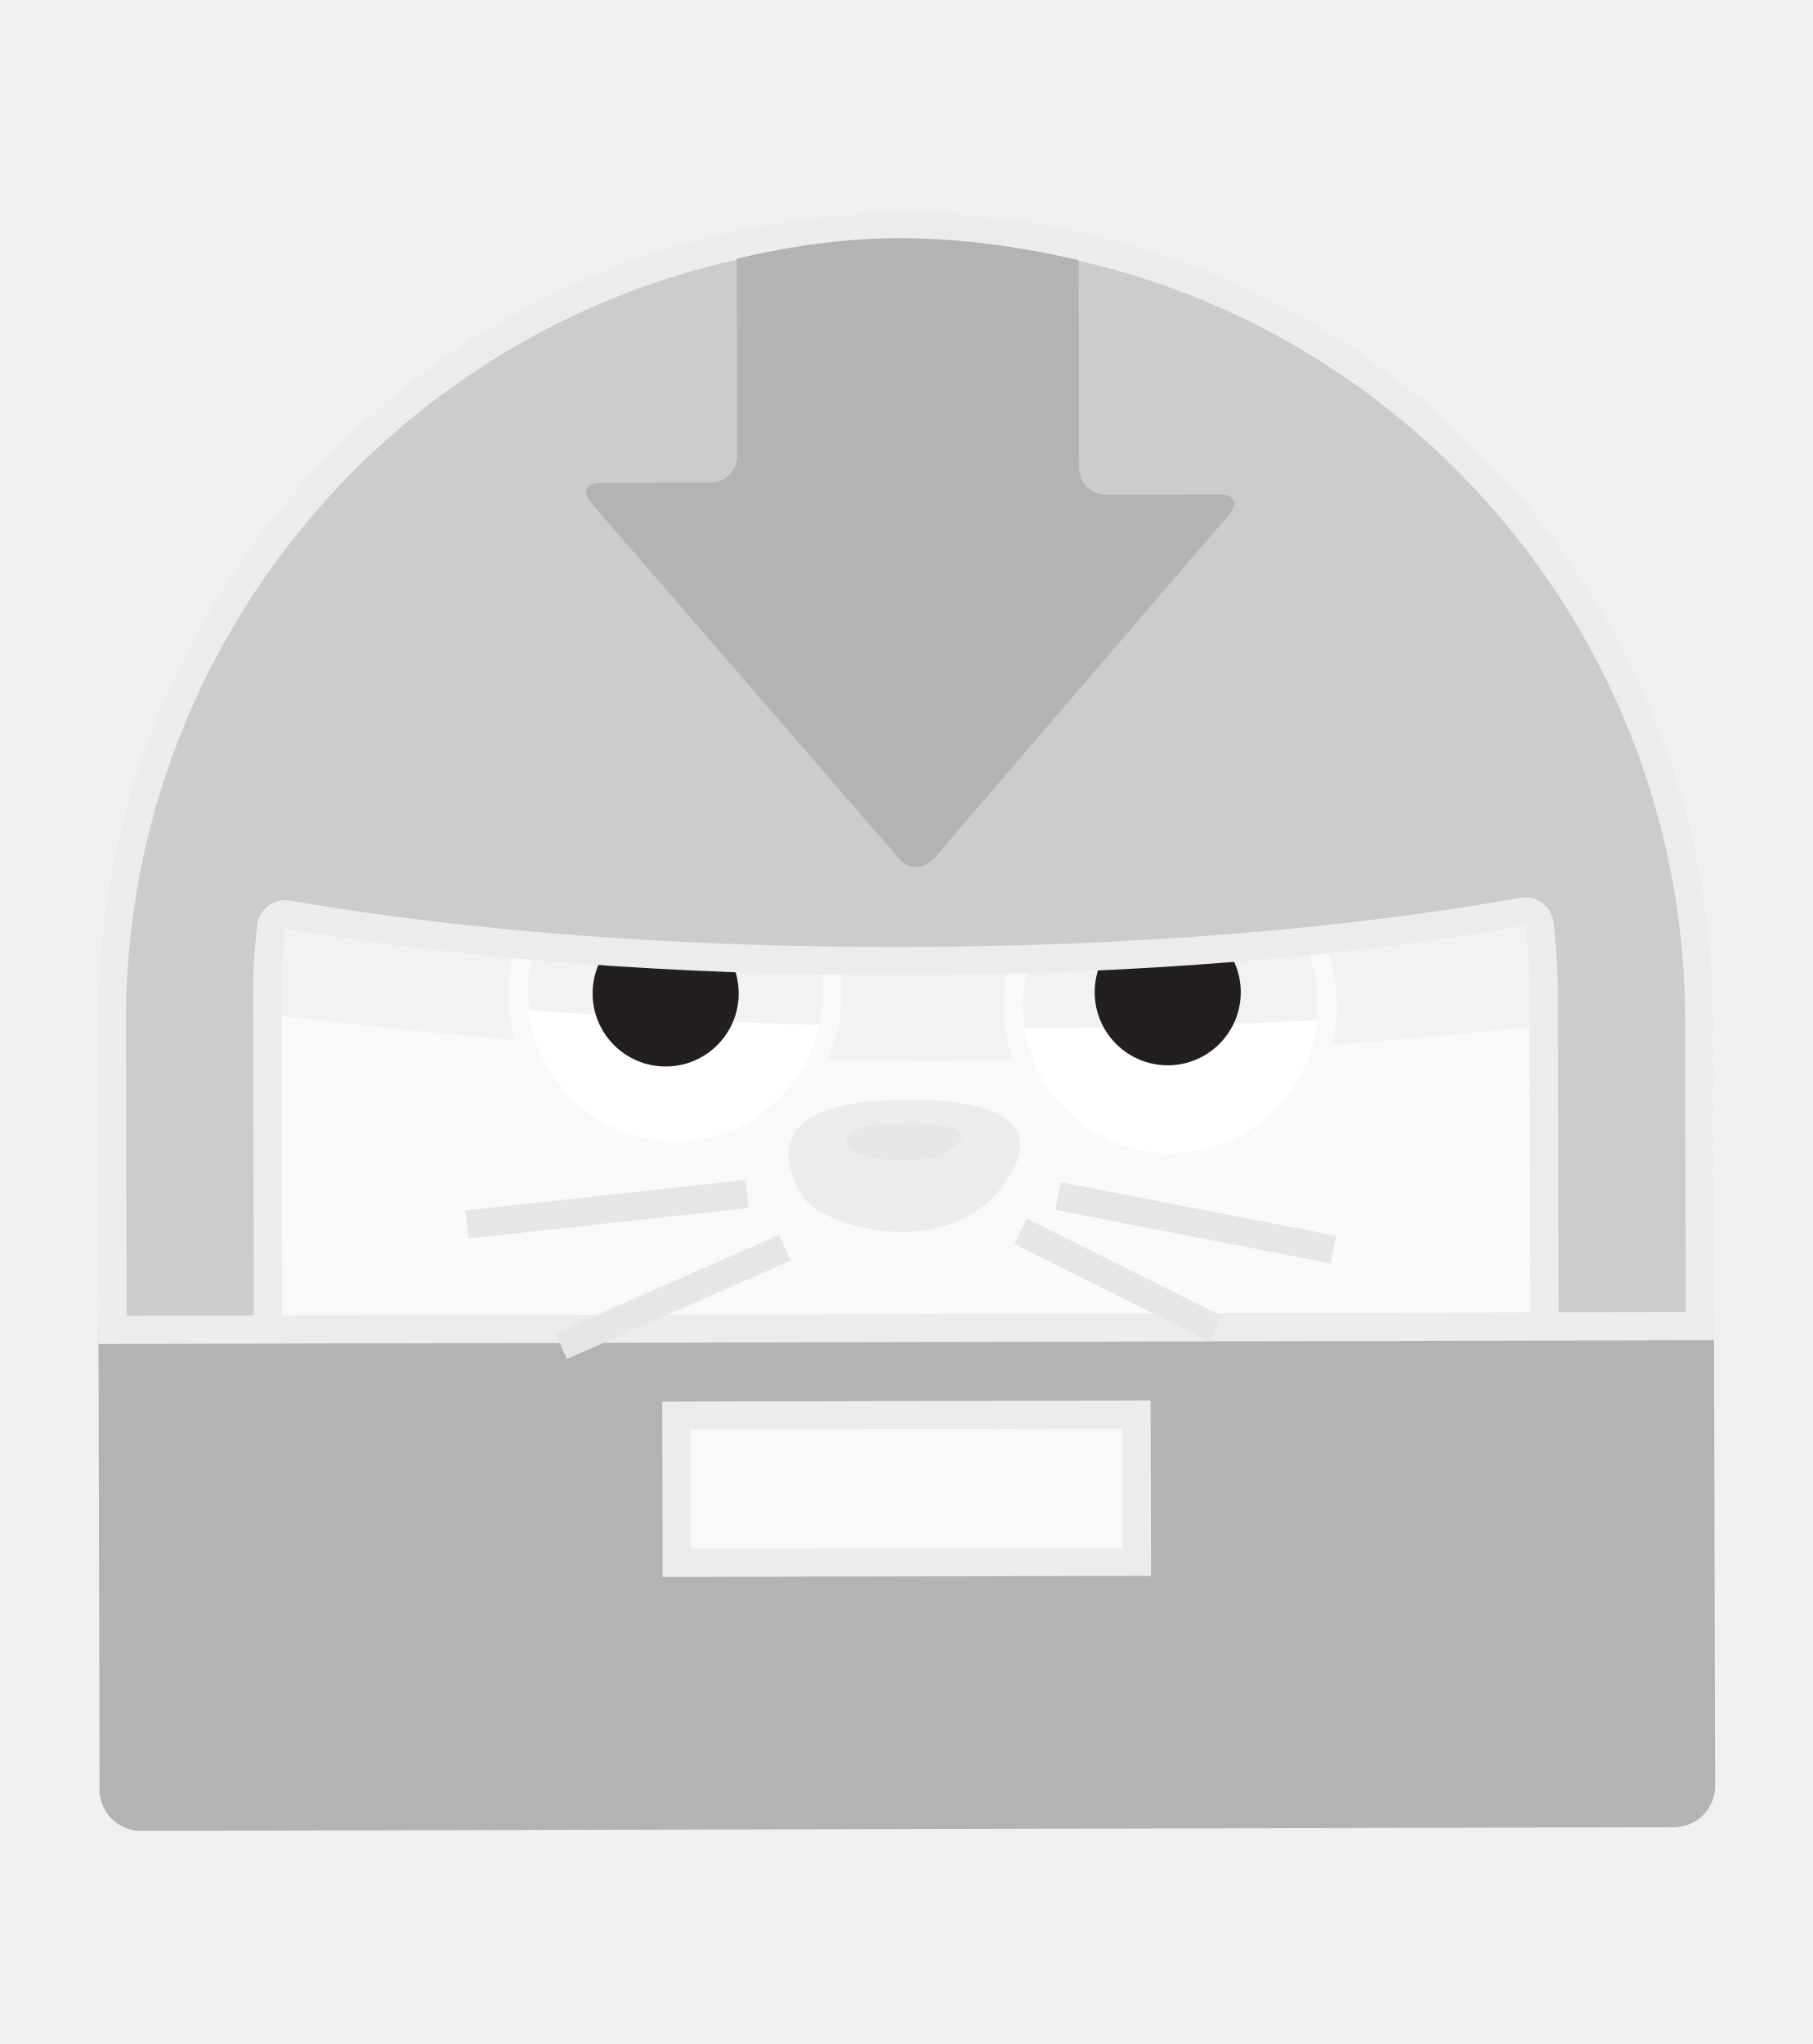
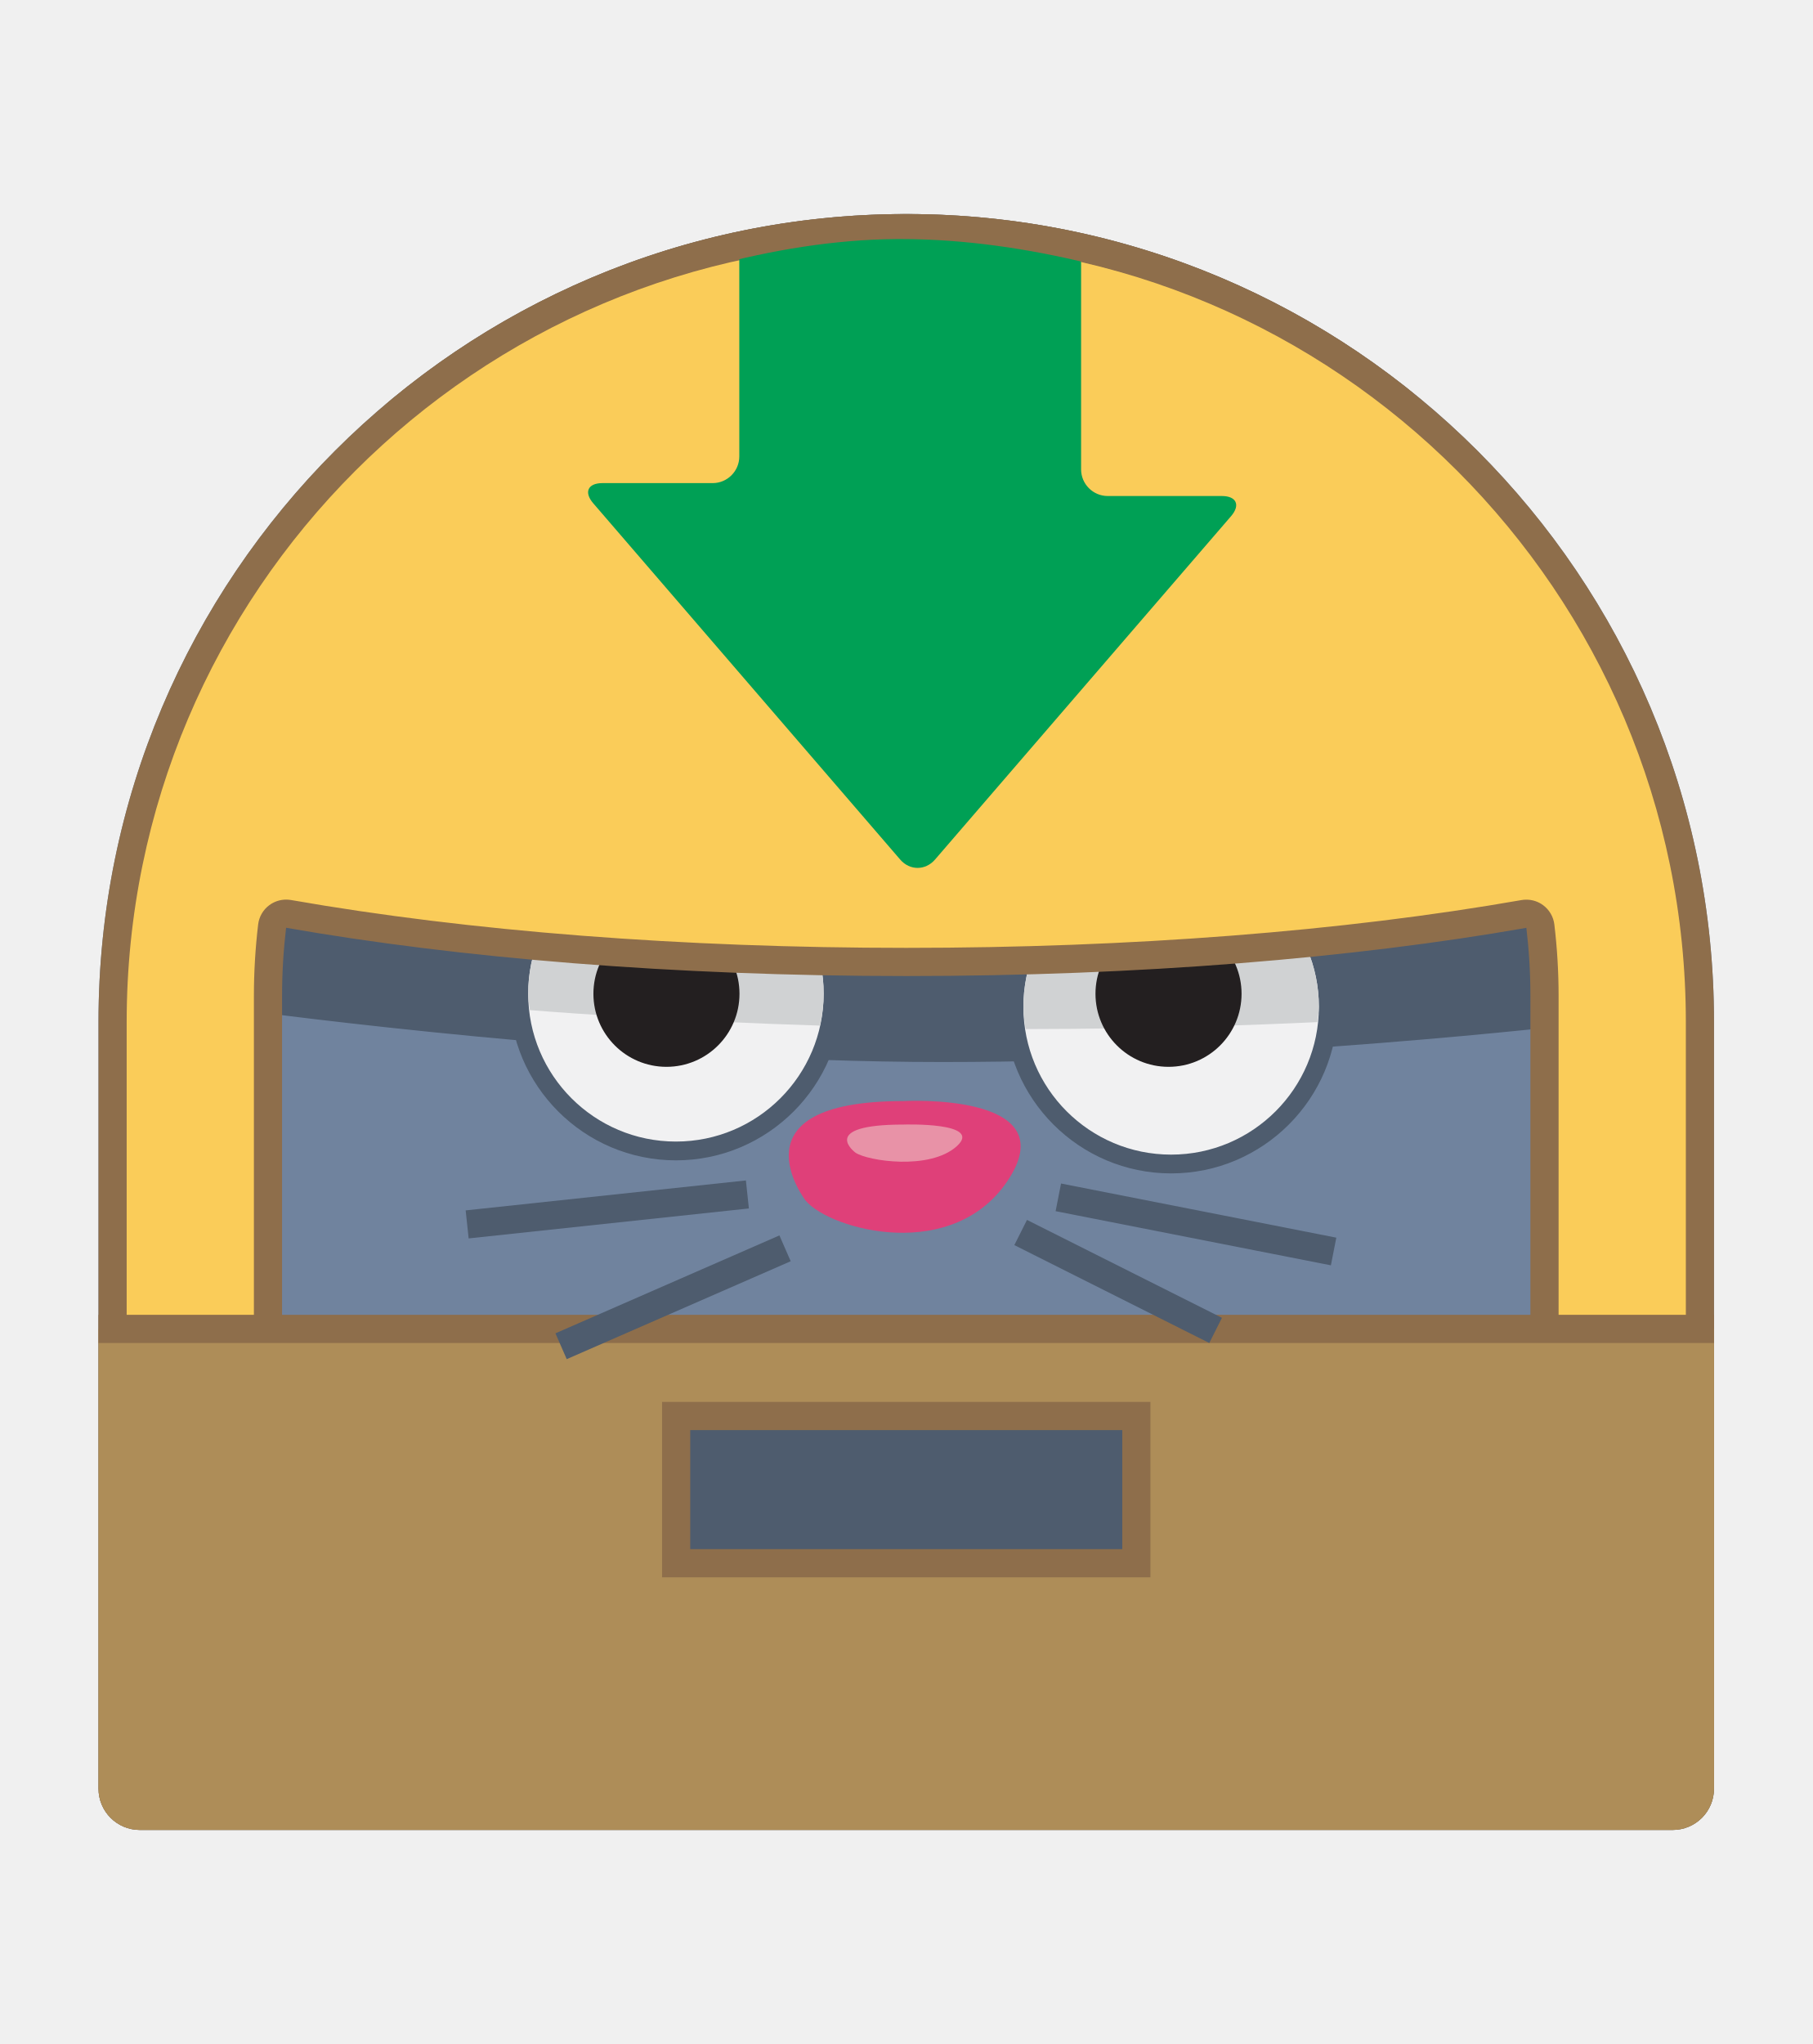
<svg xmlns="http://www.w3.org/2000/svg" width="204" height="230" id="svg4284" version="1.1">
  <defs id="defs4286">
    <filter id="filter3933" color-interpolation-filters="sRGB" height="1" width="1" y="0" x="0">
      <feColorMatrix id="feColorMatrix3935" values="0" type="saturate" />
    </filter>
  </defs>
  <g id="layer1" transform="translate(0,-822.3622)">
    <g id="g4532" transform="matrix(2.308598,0,0,2.308598,2.731448,838.8229)">
      <g id="g3133" />
      <g id="g4640" transform="matrix(1.035691,-0.02467039,0.02467039,1.035691,-4.521875,-4.507084)">
        <g id="g5276" transform="matrix(0.9679848,0.1213299,-0.1213299,0.9679848,8.326256,3.386551)">
-           <g id="g5310" transform="matrix(0.90618,0,0,0.90618,4.110121,3.840751)">
-             <g id="layer2" transform="matrix(0.9946762,-0.1030494,0.1030494,0.9946762,-5.201144,-3.191054)">
-               <path id="path3837" d="M 43,4 C 19.252,4 0,23.252 0,47 V 87.791 C 0,89.019 0.981,90 2.21,90 H 43 83.79 c 1.229,0 2.209,-0.981 2.209,-2.209 V 47 C 85.999,23.252 66.748,4 43,4 z" style="fill:#f9f9f9" />
+           <g id="g3455" transform="matrix(0.9015708,-0.09125727,0.09125727,0.9015708,-0.1083689,4.493679)">
+             <g transform="translate(0,-4)" id="layer2">
+               <path d="M 43,4 C 19.252,4 0,23.252 0,47 V 87.791 C 0,89.019 0.981,90 2.21,90 H 43 83.79 c 1.229,0 2.209,-0.981 2.209,-2.209 V 47 C 85.999,23.252 66.748,4 43,4 z" id="path3837" style="fill:#70839e" />
            </g>
-             <g transform="matrix(0.9946762,-0.1030494,0.1030494,0.9946762,-4.788947,0.7876505)" id="g3099">
-               <path d="m 6.707,40.09 c 0.092,0.774 0.799,1.493 1.572,1.598 0,0 19.807,2.692 36.638,2.692 16.838,0 33.926,-2.022 33.926,-2.022 0.773,-0.091 1.564,-0.784 1.76,-1.539 0,0 4.904,-19.099 -35.648,-19.099 C 4.523,21.721 6.707,40.09 6.707,40.09 z" id="path3101" style="fill:#f2f2f2;fill-opacity:1" />
-               <path d="m 6.707,40.09 c 0.092,0.774 0.799,1.493 1.572,1.598 0,0 19.807,2.692 36.638,2.692 16.838,0 33.926,-2.022 33.926,-2.022 0.773,-0.091 1.564,-0.784 1.76,-1.539 0,0 4.904,-19.099 -35.648,-19.099 C 4.523,21.721 6.707,40.09 6.707,40.09 z" id="path3103" style="fill:none;stroke:#f2f2f2;stroke-width:1.5;stroke-linecap:round;stroke-linejoin:round;stroke-opacity:1" />
+             <g id="g3389">
+               <path id="path3391" d="m 6.707,40.09 c 0.092,0.774 0.799,1.493 1.572,1.598 0,0 19.807,2.692 36.638,2.692 16.838,0 33.926,-2.022 33.926,-2.022 0.773,-0.091 1.564,-0.784 1.76,-1.539 0,0 4.904,-19.099 -35.648,-19.099 C 4.523,21.721 6.707,40.09 6.707,40.09 z" style="fill:#4e5c6e" />
+               <path id="path3393" d="m 6.707,40.09 c 0.092,0.774 0.799,1.493 1.572,1.598 0,0 19.807,2.692 36.638,2.692 16.838,0 33.926,-2.022 33.926,-2.022 0.773,-0.091 1.564,-0.784 1.76,-1.539 0,0 4.904,-19.099 -35.648,-19.099 C 4.523,21.721 6.707,40.09 6.707,40.09 z" style="fill:none;stroke:#4e5c6e;stroke-width:1.5;stroke-linecap:round;stroke-linejoin:round" />
            </g>
-             <g transform="matrix(0.9946762,-0.1030494,0.1030494,0.9946762,-4.788947,0.7876505)" id="g3105">
-               <path clip-rule="evenodd" d="m 30.739,49.863 c -4.612,0 -8.365,-3.754 -8.365,-8.367 0,-4.612 3.752,-8.364 8.365,-8.364 4.613,0 8.364,3.752 8.364,8.364 0,4.613 -3.752,8.367 -8.364,8.367 l 0,0 z" id="path3107" style="fill:#ffffff;fill-opacity:1;fill-rule:evenodd" />
-               <path d="m 30.739,33.632 c 4.344,0 7.864,3.521 7.864,7.864 0,4.344 -3.52,7.867 -7.864,7.867 -4.343,0 -7.865,-3.523 -7.865,-7.867 0,-4.343 3.522,-7.864 7.865,-7.864 m 0,-1 c -4.888,0 -8.865,3.977 -8.865,8.864 0,4.889 3.977,8.867 8.865,8.867 4.888,0 8.864,-3.979 8.864,-8.867 0,-4.887 -3.976,-8.864 -8.864,-8.864 l 0,0 z" id="path3109" style="fill:#f9f9f9;fill-opacity:1" />
+             <g id="g3395">
+               <path id="path3397" d="m 30.739,49.863 c -4.612,0 -8.365,-3.754 -8.365,-8.367 0,-4.612 3.752,-8.364 8.365,-8.364 4.613,0 8.364,3.752 8.364,8.364 0,4.613 -3.752,8.367 -8.364,8.367 l 0,0 z" clip-rule="evenodd" style="fill:#f1f1f2;fill-rule:evenodd" />
+               <path id="path3399" d="m 30.739,33.632 c 4.344,0 7.864,3.521 7.864,7.864 0,4.344 -3.52,7.867 -7.864,7.867 -4.343,0 -7.865,-3.523 -7.865,-7.867 0,-4.343 3.522,-7.864 7.865,-7.864 m 0,-1 c -4.888,0 -8.865,3.977 -8.865,8.864 0,4.889 3.977,8.867 8.865,8.867 4.888,0 8.864,-3.979 8.864,-8.867 0,-4.887 -3.976,-8.864 -8.864,-8.864 l 0,0 z" style="fill:#4e5c6e" />
            </g>
-             <g transform="matrix(0.9946762,-0.1030494,0.1030494,0.9946762,-4.788947,0.7876505)" id="g3111">
-               <path clip-rule="evenodd" d="m 57.1,50.558 c -4.612,0 -8.364,-3.753 -8.364,-8.366 0,-4.613 3.752,-8.365 8.364,-8.365 4.612,0 8.365,3.752 8.365,8.365 0,4.613 -3.753,8.366 -8.365,8.366 l 0,0 z" id="path3113" style="fill:#ffffff;fill-opacity:1;fill-rule:evenodd" />
-               <path d="m 57.1,34.327 c 4.341,0 7.865,3.521 7.865,7.865 0,4.344 -3.524,7.866 -7.865,7.866 -4.345,0 -7.864,-3.522 -7.864,-7.866 0,-4.345 3.519,-7.865 7.864,-7.865 m 0,-1 c -4.889,0 -8.864,3.977 -8.864,8.865 0,4.889 3.976,8.866 8.864,8.866 4.888,0 8.865,-3.978 8.865,-8.866 0,-4.889 -3.977,-8.865 -8.865,-8.865 l 0,0 z" id="path3115" style="fill:#f9f9f9;fill-opacity:1" />
+             <g id="g3401">
+               <path id="path3403" d="m 57.1,50.558 c -4.612,0 -8.364,-3.753 -8.364,-8.366 0,-4.613 3.752,-8.365 8.364,-8.365 4.612,0 8.365,3.752 8.365,8.365 0,4.613 -3.753,8.366 -8.365,8.366 l 0,0 z" clip-rule="evenodd" style="fill:#f1f1f2;fill-rule:evenodd" />
+               <path id="path3405" d="m 57.1,34.327 c 4.341,0 7.865,3.521 7.865,7.865 0,4.344 -3.524,7.866 -7.865,7.866 -4.345,0 -7.864,-3.522 -7.864,-7.866 0,-4.345 3.519,-7.865 7.864,-7.865 m 0,-1 c -4.889,0 -8.864,3.977 -8.864,8.865 0,4.889 3.976,8.866 8.864,8.866 4.888,0 8.865,-3.978 8.865,-8.866 0,-4.889 -3.977,-8.865 -8.865,-8.865 l 0,0 z" style="fill:#4e5c6e" />
            </g>
-             <g transform="matrix(0.9946762,-0.1030494,0.1030494,0.9946762,-4.788947,0.7876505)" id="g3117">
-               <path style="fill:#f2f2f2;fill-opacity:1;fill-rule:evenodd" clip-rule="evenodd" d="m 38.409,43.192 c 0.12,-0.546 0.194,-1.112 0.194,-1.696 0,-4.343 -3.52,-7.864 -7.864,-7.864 -4.343,0 -7.865,3.521 -7.865,7.864 0,0.3 0.055,0.582 0.088,0.871 2.761,0.22 8.179,0.594 15.447,0.825 z" id="path3119" />
+             <g id="g3407">
+               <path id="path3409" d="m 38.409,43.192 c 0.12,-0.546 0.194,-1.112 0.194,-1.696 0,-4.343 -3.52,-7.864 -7.864,-7.864 -4.343,0 -7.865,3.521 -7.865,7.864 0,0.3 0.055,0.582 0.088,0.871 2.761,0.22 8.179,0.594 15.447,0.825 z" clip-rule="evenodd" style="fill:#d0d2d3;fill-rule:evenodd" />
            </g>
-             <g transform="matrix(0.9946762,-0.1030494,0.1030494,0.9946762,-4.788947,0.7876505)" id="g3121">
-               <path style="fill:#f2f2f2;fill-opacity:1;fill-rule:evenodd" clip-rule="evenodd" d="m 64.882,43.006 c 0.028,-0.272 0.083,-0.535 0.083,-0.814 0,-4.344 -3.524,-7.865 -7.865,-7.865 -4.345,0 -7.864,3.521 -7.864,7.865 0,0.404 0.057,0.795 0.118,1.184 6.746,-0.007 12.503,-0.228 15.528,-0.37 z" id="path3123" />
+             <g id="g3411">
+               <path id="path3413" d="m 64.882,43.006 c 0.028,-0.272 0.083,-0.535 0.083,-0.814 0,-4.344 -3.524,-7.865 -7.865,-7.865 -4.345,0 -7.864,3.521 -7.864,7.865 0,0.404 0.057,0.795 0.118,1.184 6.746,-0.007 12.503,-0.228 15.528,-0.37 z" clip-rule="evenodd" style="fill:#d0d2d3;fill-rule:evenodd" />
            </g>
-             <circle transform="matrix(0.9946762,-0.1030494,0.1030494,0.9946762,-4.788947,0.7876505)" d="m 34.122,41.498 c 0,2.147 -1.741,3.888 -3.888,3.888 -2.147,0 -3.888,-1.741 -3.888,-3.888 0,-2.147 1.741,-3.888 3.888,-3.888 2.147,0 3.888,1.741 3.888,3.888 z" style="fill:#231f20" cx="30.234" cy="41.498" r="3.888" id="circle3125" />
-             <circle transform="matrix(0.9946762,-0.1030494,0.1030494,0.9946762,-4.788947,0.7876505)" d="m 60.849,41.498 c 0,2.147 -1.741,3.888 -3.888,3.888 -2.147,0 -3.888,-1.741 -3.888,-3.888 0,-2.147 1.741,-3.888 3.888,-3.888 2.147,0 3.888,1.741 3.888,3.888 z" style="fill:#231f20" cx="56.961" cy="41.498" r="3.888" id="circle3127" />
-             <path d="m 42.676,43.332 c 0,0 8.462,-1.368 6.055,3.489 -2.405,4.855 -9.181,3.741 -10.661,2.32 -9.95e-4,1.03e-4 -4.625,-4.852 4.606,-5.809 z" id="path3129" style="fill:#ececec;fill-opacity:1" />
-             <path d="m 42.849,44.57 c 0,0 4.216,-0.576 2.918,0.859 -1.297,1.434 -4.626,1.266 -5.325,0.897 0,0 -2.183,-1.28 2.407,-1.755 z" id="path3131" style="fill:#e6e6e6;fill-opacity:1" />
-             <path d="M 6.194,85.356 C 5.38,85.44 4.676,84.869 4.592,84.055 L 0.388,43.481 C -2.013,20.308 14.886,-0.497 38.059,-2.897 61.231,-5.298 82.038,11.601 84.438,34.774 l 4.203,40.574 c 0.084,0.814 -0.487,1.517 -1.301,1.602 L 6.194,85.356 z M 8.983,36.796 c -0.159,0.016 -0.31,0.083 -0.429,0.193 -0.152,0.139 -0.24,0.335 -0.243,0.541 -0.019,1.237 0.036,2.488 0.163,3.716 l 3.248,31.353 c 0.14,1.347 1.35,2.33 2.698,2.191 l 62.704,-6.496 c 1.347,-0.14 2.329,-1.35 2.19,-2.697 l -3.248,-31.353 c -0.127,-1.23 -0.33,-2.464 -0.601,-3.668 -0.045,-0.201 -0.171,-0.374 -0.349,-0.48 -0.139,-0.083 -0.301,-0.118 -0.46,-0.101 -0.043,0.004 -0.086,0.013 -0.128,0.024 -9.303,2.644 -20.522,4.694 -32.441,5.929 -11.909,1.234 -23.311,1.526 -32.973,0.844 -0.045,-0.001 -0.089,-8.78e-4 -0.131,0.004 l 0,0 z" id="path3135" style="fill:#cccccc" />
-             <path d="M 38.137,-2.151 C 60.898,-4.51 81.334,12.09 83.692,34.851 l 4.203,40.574 c 0.041,0.395 -0.237,0.737 -0.632,0.778 L 46.69,80.407 6.117,84.61 C 5.721,84.651 5.379,84.373 5.338,83.978 L 1.134,43.404 C -1.224,20.643 15.375,0.207 38.137,-2.151 M 14.497,75.536 45.849,72.288 77.201,69.04 c 1.759,-0.182 3.041,-1.761 2.858,-3.52 l -3.248,-31.353 c -0.131,-1.26 -0.338,-2.524 -0.616,-3.755 -0.091,-0.402 -0.343,-0.749 -0.698,-0.959 -0.279,-0.166 -0.601,-0.235 -0.921,-0.202 -0.086,0.009 -0.171,0.025 -0.255,0.049 -9.263,2.633 -20.437,4.674 -32.314,5.904 -11.866,1.229 -23.223,1.521 -32.842,0.843 -0.087,-0.006 -0.174,-0.004 -0.26,0.005 -0.318,0.033 -0.62,0.168 -0.86,0.387 -0.304,0.279 -0.48,0.67 -0.485,1.082 -0.02,1.267 0.037,2.547 0.167,3.805 l 3.248,31.353 c 0.182,1.759 1.762,3.042 3.52,2.859 M 37.982,-3.643 C 14.361,-1.196 -2.805,19.937 -0.358,43.559 L 3.846,84.133 c 0.127,1.221 1.203,2.096 2.426,1.97 L 46.844,81.899 87.417,77.695 c 1.222,-0.127 2.096,-1.203 1.97,-2.425 L 85.183,34.697 C 82.736,11.075 61.604,-6.091 37.982,-3.643 l 0,0 z M 14.342,74.044 c -0.944,0.098 -1.777,-0.578 -1.875,-1.522 L 9.219,41.169 C 9.088,39.91 9.042,38.705 9.059,37.541 c 9.299,0.655 20.766,0.431 33.103,-0.847 12.331,-1.278 23.606,-3.407 32.569,-5.953 0.256,1.134 0.457,2.322 0.587,3.58 l 3.248,31.353 c 0.098,0.944 -0.578,1.776 -1.521,1.874 l -31.351,3.248 -31.352,3.248 0,0 z" id="path3137" style="fill:#ececec;fill-opacity:1" />
-             <path d="m 1.325,59.805 2.52,24.328 c 0.127,1.221 1.203,2.096 2.426,1.97 L 46.844,81.899 87.417,77.695 c 1.222,-0.127 2.096,-1.203 1.97,-2.425 L 86.866,50.943 1.325,59.805 z" id="path3139" style="fill:#b3b3b3" />
-             <line x1="1.325" y1="59.805" x2="86.866" y2="50.943" id="line3141" style="fill:none;stroke:#ececec;stroke-width:1.5;stroke-opacity:1" />
-             <rect transform="matrix(0.9946762,-0.1030494,0.1030494,0.9946762,0,0)" x="25.905" y="64.259" clip-rule="evenodd" width="24.499" height="7.834" id="rect3143" style="fill:#f9f9f9;fill-opacity:1;fill-rule:evenodd;stroke:#ececec;stroke-width:1.5;stroke-opacity:1" />
-             <g transform="matrix(0.9946762,-0.1030494,0.1030494,0.9946762,-4.788947,0.7876505)" id="g3145">
-               <path clip-rule="evenodd" d="m 26.337,15.394 c -0.509,-0.59 -0.288,-1.074 0.492,-1.074 h 5.866 c 0.78,0 1.417,-0.638 1.417,-1.417 V 2.417 c 0,-0.78 0.637,-1.44 1.417,-1.469 l 6.369,-0.231 c 0.779,-0.028 2.054,-0.013 2.831,0.034 l 6.163,0.371 c 0.778,0.047 1.415,0.723 1.415,1.503 V 13.59 c 0,0.78 0.638,1.417 1.417,1.417 h 6.075 c 0.779,0 1,0.483 0.491,1.073 L 44.53,34.356 c -0.51,0.59 -1.343,0.59 -1.852,0 L 26.337,15.394 z" id="path3147" style="fill:#b3b3b3;fill-rule:evenodd" />
+             <circle id="circle3415" r="3.888" cy="41.498" cx="30.234" style="fill:#231f20" d="m 34.122,41.498 c 0,2.147 -1.741,3.888 -3.888,3.888 -2.147,0 -3.888,-1.741 -3.888,-3.888 0,-2.147 1.741,-3.888 3.888,-3.888 2.147,0 3.888,1.741 3.888,3.888 z" />
+             <circle id="circle3417" r="3.888" cy="41.498" cx="56.961" style="fill:#231f20" d="m 60.849,41.498 c 0,2.147 -1.741,3.888 -3.888,3.888 -2.147,0 -3.888,-1.741 -3.888,-3.888 0,-2.147 1.741,-3.888 3.888,-3.888 2.147,0 3.888,1.741 3.888,3.888 z" />
+             <path id="path3419" d="m 42.828,47.209 c 0,0 8.558,-0.489 5.663,4.094 -2.892,4.581 -9.518,2.775 -10.843,1.209 -0.001,0 -4.1,-5.303 5.18,-5.303 z" style="fill:#df4079" />
+             <path id="path3421" d="m 42.873,48.458 c 0,0 4.253,-0.138 2.814,1.155 -1.438,1.293 -4.732,0.783 -5.389,0.343 0,0 -2.039,-1.498 2.575,-1.498 z" style="fill:#e892a7" />
+             <g id="g3423">
+               <path id="path3425" d="m 2.21,85.25 c -0.819,0 -1.46,-0.641 -1.46,-1.459 V 43 C 0.75,19.703 19.703,0.75 43,0.75 66.296,0.75 85.25,19.703 85.25,43 v 40.791 c 0,0.818 -0.641,1.459 -1.459,1.459 H 2.21 z M 9.988,37.236 c -0.16,0 -0.317,0.051 -0.447,0.148 -0.166,0.123 -0.273,0.309 -0.297,0.513 -0.146,1.228 -0.221,2.478 -0.221,3.713 v 31.521 c 0,1.354 1.103,2.457 2.458,2.457 h 63.04 c 1.354,0 2.456,-1.103 2.456,-2.457 V 41.61 c 0,-1.237 -0.074,-2.485 -0.22,-3.71 -0.024,-0.205 -0.132,-0.39 -0.298,-0.513 -0.13,-0.097 -0.287,-0.148 -0.447,-0.148 -0.043,0 -0.087,0.004 -0.13,0.011 -9.526,1.671 -20.896,2.554 -32.879,2.554 -11.973,0 -23.344,-0.884 -32.884,-2.558 -0.045,-0.006 -0.088,-0.01 -0.131,-0.01 l 0,0 z" style="fill:#facc59" />
+               <path id="path3427" d="m 43,1.5 c 22.883,0 41.5,18.617 41.5,41.5 v 40.791 c 0,0.397 -0.312,0.709 -0.709,0.709 H 43 2.21 C 1.812,84.5 1.5,84.188 1.5,83.791 V 43 C 1.5,20.117 20.116,1.5 43,1.5 M 11.48,76.338 H 43 74.52 c 1.768,0 3.206,-1.438 3.206,-3.207 V 41.61 c 0,-1.267 -0.076,-2.545 -0.226,-3.799 -0.049,-0.409 -0.264,-0.78 -0.595,-1.026 -0.26,-0.194 -0.574,-0.296 -0.895,-0.296 -0.086,0 -0.173,0.007 -0.259,0.022 -9.485,1.664 -20.81,2.543 -32.75,2.543 -11.93,0 -23.256,-0.88 -32.754,-2.546 -0.086,-0.015 -0.173,-0.022 -0.259,-0.022 -0.32,0 -0.634,0.103 -0.895,0.296 -0.331,0.246 -0.546,0.617 -0.594,1.026 -0.15,1.258 -0.226,2.537 -0.226,3.802 v 31.521 c 0,1.768 1.439,3.207 3.207,3.207 M 43,0 C 19.252,0 0,19.252 0,43 V 83.791 C 0,85.019 0.981,86 2.21,86 H 43 83.79 c 1.229,0 2.209,-0.981 2.209,-2.209 V 43 C 85.999,19.252 66.748,0 43,0 l 0,0 z M 11.48,74.838 c -0.949,0 -1.708,-0.758 -1.708,-1.707 V 41.61 c 0,-1.266 0.078,-2.469 0.215,-3.625 9.182,1.61 20.611,2.569 33.014,2.569 12.397,0 23.831,-0.956 33.009,-2.565 0.138,1.154 0.215,2.357 0.215,3.621 v 31.521 c 0,0.949 -0.758,1.707 -1.706,1.707 H 43 11.48 l 0,0 z" style="fill:#8e6e4b" />
            </g>
-             <line x1="34.947" y1="49.128" x2="20.273" y2="52.251" id="line3149" style="fill:#f2f2f2;stroke:#e6e6e6;stroke-width:1.5;stroke-opacity:1" />
-             <line x1="37.237" y1="51.773" x2="25.914" y2="58.185" id="line3151" style="fill:none;stroke:#e6e6e6;stroke-width:1.5;stroke-opacity:1" />
-             <line x1="51.427" y1="47.576" x2="66.3" y2="48.932" id="line3153" style="fill:#999999;stroke:#e6e6e6;stroke-width:1.5;stroke-opacity:1" />
-             <line x1="49.625" y1="49.644" x2="60.485" y2="53.757" id="line3155" style="fill:none;stroke:#e6e6e6;stroke-width:1.5;stroke-opacity:1" />
-             <g transform="matrix(0.9946762,-0.1030494,0.1030494,0.9946762,-4.788947,0.7876505)" id="g3157">
-               <path d="M 43,0 C 32.865,0 23.553,3.509 16.205,9.375 15.911,9.61 15.619,9.85 15.331,10.092 c -0.109,0.092 -0.149,0.136 -0.124,0.136 0.364,0 14.028,-8.799 27.251,-8.895 0.082,0 0.165,-10e-4 0.247,-10e-4 13.727,0 26.986,8.283 27.348,8.283 0.028,0 -0.025,-0.053 -0.169,-0.167 C 62.524,3.538 53.175,0 43,0 l 0,0 z" id="path3159" style="fill:#ececec;fill-opacity:1" />
+             <path id="path3429" d="M 0,59.333 V 83.791 C 0,85.019 0.981,86 2.21,86 H 43 83.79 c 1.229,0 2.209,-0.981 2.209,-2.209 V 59.333 H 0 z" style="fill:#ae8d58" />
+             <line id="line3431" y2="59.333" x2="85.999" y1="59.333" x1="0" style="fill:none;stroke:#8e6e4b;stroke-width:1.5" />
+             <rect id="rect3433" height="7.834" width="24.499" clip-rule="evenodd" y="63.969" x="30.75" style="fill:#4e5c6e;fill-rule:evenodd;stroke:#8e6e4b;stroke-width:1.5" />
+             <g id="g3435">
+               <path id="path3437" d="m 26.337,15.394 c -0.509,-0.59 -0.288,-1.074 0.492,-1.074 h 5.866 c 0.78,0 1.417,-0.638 1.417,-1.417 V 2.417 c 0,-0.78 0.637,-1.44 1.417,-1.469 l 6.369,-0.231 c 0.779,-0.028 2.054,-0.013 2.831,0.034 l 6.163,0.371 c 0.778,0.047 1.415,0.723 1.415,1.503 V 13.59 c 0,0.78 0.638,1.417 1.417,1.417 h 6.075 c 0.779,0 1,0.483 0.491,1.073 L 44.53,34.356 c -0.51,0.59 -1.343,0.59 -1.852,0 L 26.337,15.394 z" clip-rule="evenodd" style="fill:#00a055;fill-rule:evenodd" />
+             </g>
+             <line id="line3439" y2="53.772" x2="19.625" y1="52.178" x1="34.543" style="fill:none;stroke:#4e5c6e;stroke-width:1.5" />
+             <line id="line3441" y2="60.256" x2="24.625" y1="55.045" x1="36.548" style="fill:none;stroke:#4e5c6e;stroke-width:1.5" />
+             <line id="line3443" y2="55.214" x2="65.749" y1="52.332" x1="51.095" style="fill:none;stroke:#4e5c6e;stroke-width:1.5" />
+             <line id="line3445" y2="59.414" x2="59.468" y1="54.204" x1="49.09" style="fill:none;stroke:#4e5c6e;stroke-width:1.5" />
+             <g id="g3447">
+               <path id="path3449" d="M 43,0 C 32.865,0 23.553,3.509 16.205,9.375 15.911,9.61 15.619,9.85 15.331,10.092 c -0.109,0.092 -0.149,0.136 -0.124,0.136 0.364,0 14.028,-8.799 27.251,-8.895 0.082,0 0.165,-10e-4 0.247,-10e-4 13.727,0 26.986,8.283 27.348,8.283 0.028,0 -0.025,-0.053 -0.169,-0.167 C 62.524,3.538 53.175,0 43,0 l 0,0 z" style="fill:#8e6e4b" />
            </g>
          </g>
        </g>
      </g>
    </g>
  </g>
</svg>
